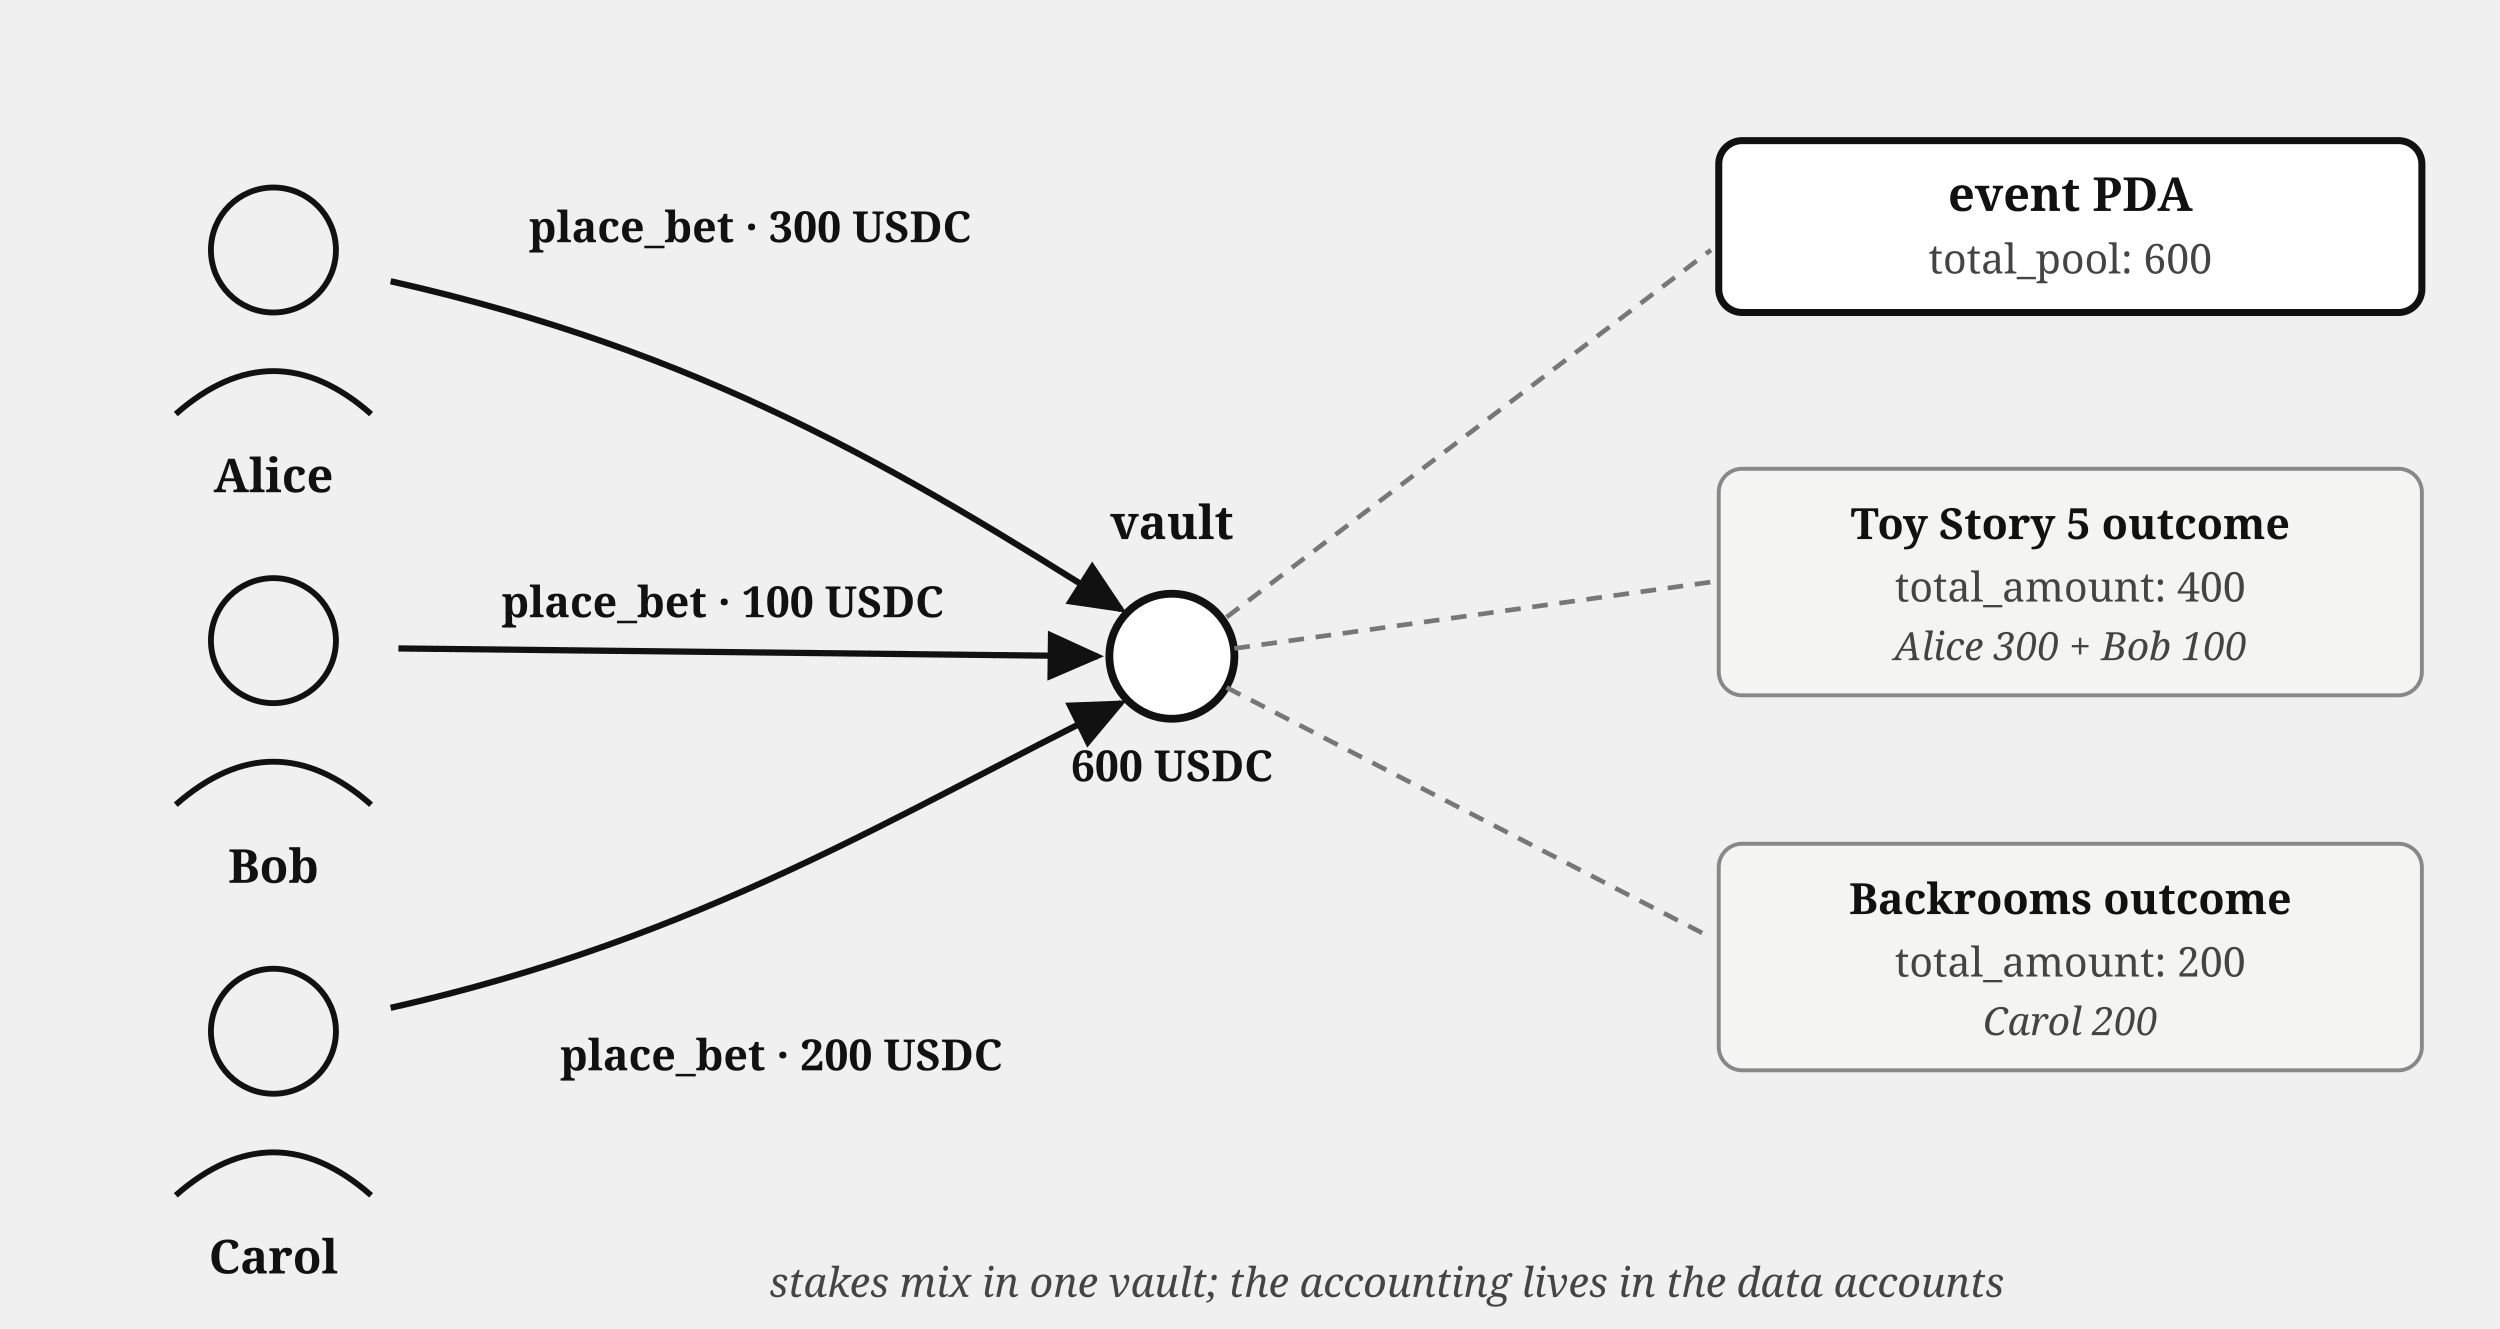
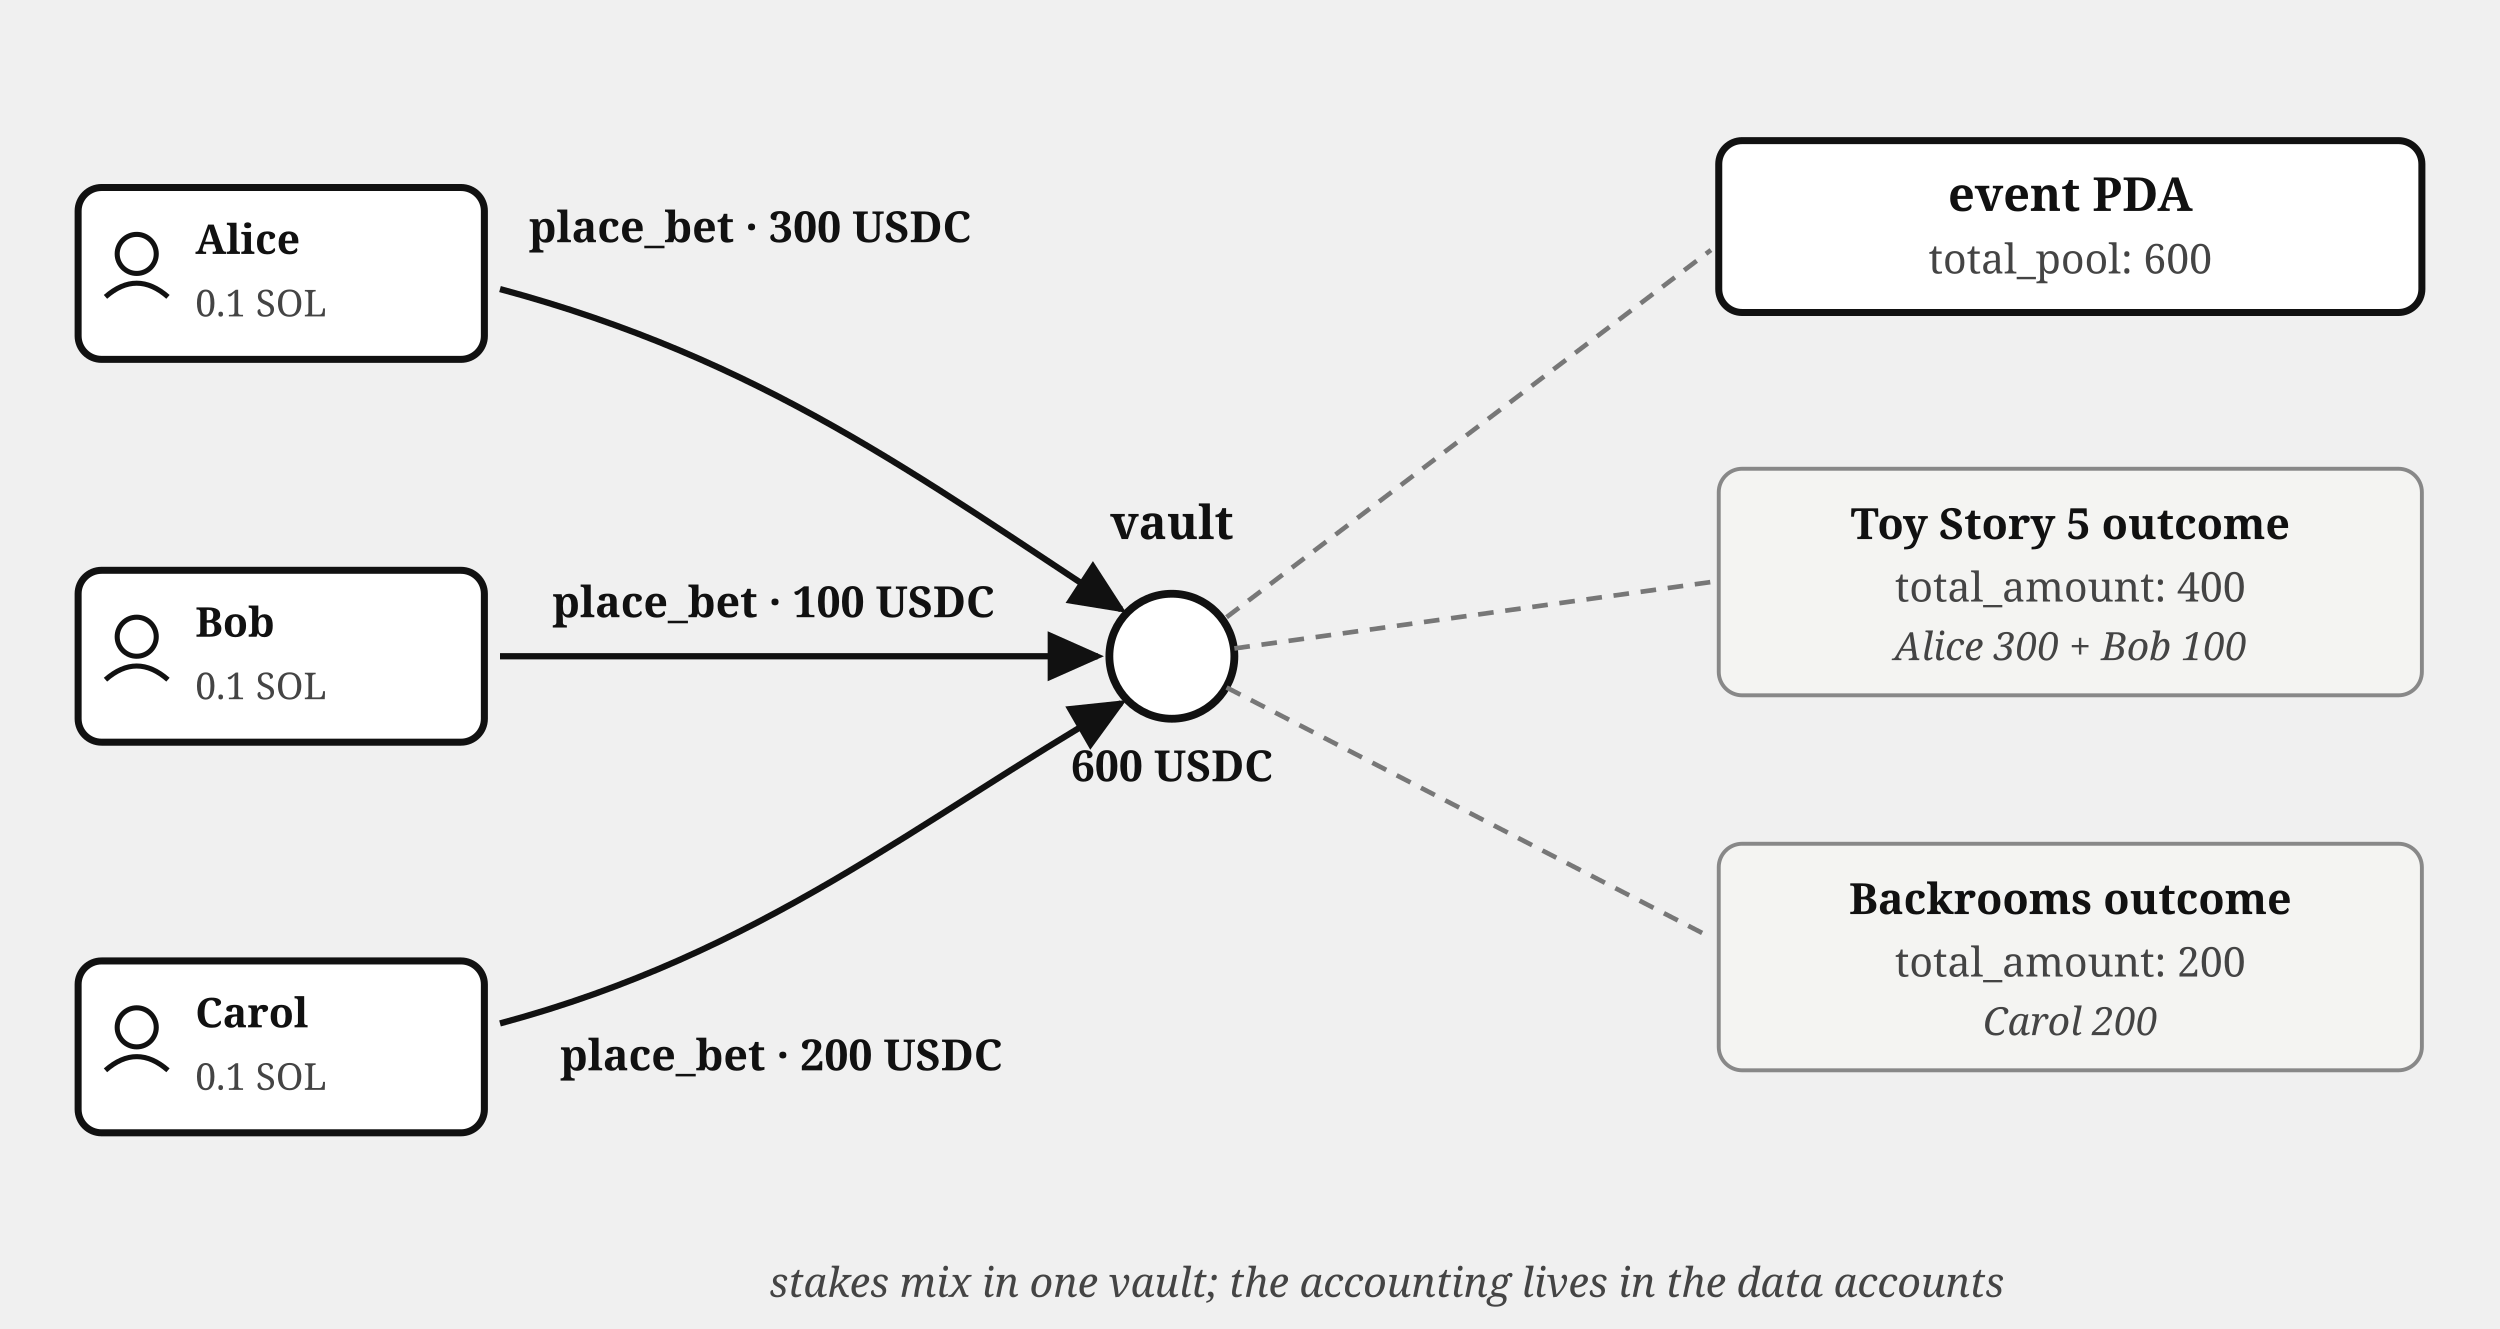
<svg xmlns="http://www.w3.org/2000/svg" viewBox="0 0 640 340" font-family="Georgia, serif" fill="#111">
  <defs>
    <marker id="betting-bets-arr" markerWidth="9" markerHeight="8" refX="8" refY="4" orient="auto">
      <path d="M0,0 L9,4 L0,8 z" fill="#111" />
    </marker>
  </defs>
-   <circle cx="70" cy="64" r="16" fill="none" stroke="#111" stroke-width="1.5" />
-   <path d="M 45,106 Q 70,84 95,106" fill="none" stroke="#111" stroke-width="1.5" />
-   <text x="70" y="126" font-size="12" font-weight="bold" text-anchor="middle">Alice</text>
-   <circle cx="70" cy="164" r="16" fill="none" stroke="#111" stroke-width="1.5" />
-   <path d="M 45,206 Q 70,184 95,206" fill="none" stroke="#111" stroke-width="1.5" />
-   <text x="70" y="226" font-size="12" font-weight="bold" text-anchor="middle">Bob</text>
-   <circle cx="70" cy="264" r="16" fill="none" stroke="#111" stroke-width="1.5" />
-   <path d="M 45,306 Q 70,284 95,306" fill="none" stroke="#111" stroke-width="1.5" />
-   <text x="70" y="326" font-size="12" font-weight="bold" text-anchor="middle">Carol</text>
+   <rect x="20" y="48" width="104" height="44" rx="6" fill="#fff" stroke="#111" stroke-width="1.8" />
+   <circle cx="35" cy="65" r="5" fill="none" stroke="#111" stroke-width="1.3" />
+   <path d="M 27,76 Q 35,69 43,76" fill="none" stroke="#111" stroke-width="1.3" />
+   <text x="50" y="65" font-size="10.5" font-weight="bold">Alice</text>
+   <text x="50" y="81" font-size="9.5" fill="#444">0.1 SOL</text>
+   <rect x="20" y="146" width="104" height="44" rx="6" fill="#fff" stroke="#111" stroke-width="1.8" />
+   <circle cx="35" cy="163" r="5" fill="none" stroke="#111" stroke-width="1.3" />
+   <path d="M 27,174 Q 35,167 43,174" fill="none" stroke="#111" stroke-width="1.3" />
+   <text x="50" y="163" font-size="10.5" font-weight="bold">Bob</text>
+   <text x="50" y="179" font-size="9.5" fill="#444">0.1 SOL</text>
+   <rect x="20" y="246" width="104" height="44" rx="6" fill="#fff" stroke="#111" stroke-width="1.8" />
+   <circle cx="35" cy="263" r="5" fill="none" stroke="#111" stroke-width="1.3" />
+   <path d="M 27,274 Q 35,267 43,274" fill="none" stroke="#111" stroke-width="1.3" />
+   <text x="50" y="263" font-size="10.5" font-weight="bold">Carol</text>
+   <text x="50" y="279" font-size="9.5" fill="#444">0.1 SOL</text>
  <circle cx="300" cy="168" r="16" fill="#fff" stroke="#111" stroke-width="2" />
  <text x="300" y="138" font-size="12" font-weight="bold" text-anchor="middle">vault</text>
  <text x="300" y="200" font-size="11" font-weight="bold" text-anchor="middle">600 USDC</text>
-   <path d="M 100,72 C 180,90 230,120 287,156" fill="none" stroke="#111" stroke-width="1.6" marker-end="url(#betting-bets-arr)" />
+   <path d="M 128,74 C 195,92 235,122 287,156" fill="none" stroke="#111" stroke-width="1.6" marker-end="url(#betting-bets-arr)" />
  <text x="192" y="62" font-size="11" font-weight="bold" text-anchor="middle">place_bet · 300 USDC</text>
-   <path d="M 102,166 L 281,168" fill="none" stroke="#111" stroke-width="1.6" marker-end="url(#betting-bets-arr)" />
-   <text x="185" y="158" font-size="11" font-weight="bold" text-anchor="middle">place_bet · 100 USDC</text>
-   <path d="M 100,258 C 180,240 230,208 287,180" fill="none" stroke="#111" stroke-width="1.6" marker-end="url(#betting-bets-arr)" />
+   <path d="M 128,168 L 281,168" fill="none" stroke="#111" stroke-width="1.6" marker-end="url(#betting-bets-arr)" />
+   <text x="198" y="158" font-size="11" font-weight="bold" text-anchor="middle">place_bet · 100 USDC</text>
+   <path d="M 128,262 C 195,244 235,210 287,180" fill="none" stroke="#111" stroke-width="1.6" marker-end="url(#betting-bets-arr)" />
  <text x="200" y="274" font-size="11" font-weight="bold" text-anchor="middle">place_bet · 200 USDC</text>
  <rect x="440" y="36" width="180" height="44" rx="6" fill="#fff" stroke="#111" stroke-width="1.8" />
  <text x="530" y="54" font-size="12" font-weight="bold" text-anchor="middle">event PDA</text>
  <text x="530" y="70" font-size="10.5" fill="#444" text-anchor="middle">total_pool: 600</text>
  <rect x="440" y="120" width="180" height="58" rx="6" fill="#f4f4f2" stroke="#888" stroke-width="1" />
  <text x="530" y="138" font-size="11" font-weight="bold" text-anchor="middle">Toy Story 5 outcome</text>
  <text x="530" y="154" font-size="10.5" fill="#444" text-anchor="middle">total_amount: 400</text>
  <text x="530" y="169" font-size="10" fill="#444" font-style="italic" text-anchor="middle">Alice 300 + Bob 100</text>
  <rect x="440" y="216" width="180" height="58" rx="6" fill="#f4f4f2" stroke="#888" stroke-width="1" />
  <text x="530" y="234" font-size="11" font-weight="bold" text-anchor="middle">Backrooms outcome</text>
  <text x="530" y="250" font-size="10.5" fill="#444" text-anchor="middle">total_amount: 200</text>
  <text x="530" y="265" font-size="10" fill="#444" font-style="italic" text-anchor="middle">Carol 200</text>
  <line x1="314" y1="158" x2="438" y2="64" stroke="#777" stroke-width="1.2" stroke-dasharray="4 3" />
  <line x1="316" y1="166" x2="438" y2="149" stroke="#777" stroke-width="1.2" stroke-dasharray="4 3" />
  <line x1="314" y1="176" x2="438" y2="240" stroke="#777" stroke-width="1.2" stroke-dasharray="4 3" />
  <text x="355" y="332" font-size="10.5" fill="#444" font-style="italic" text-anchor="middle">stakes mix in one vault; the accounting lives in the data accounts</text>
</svg>
